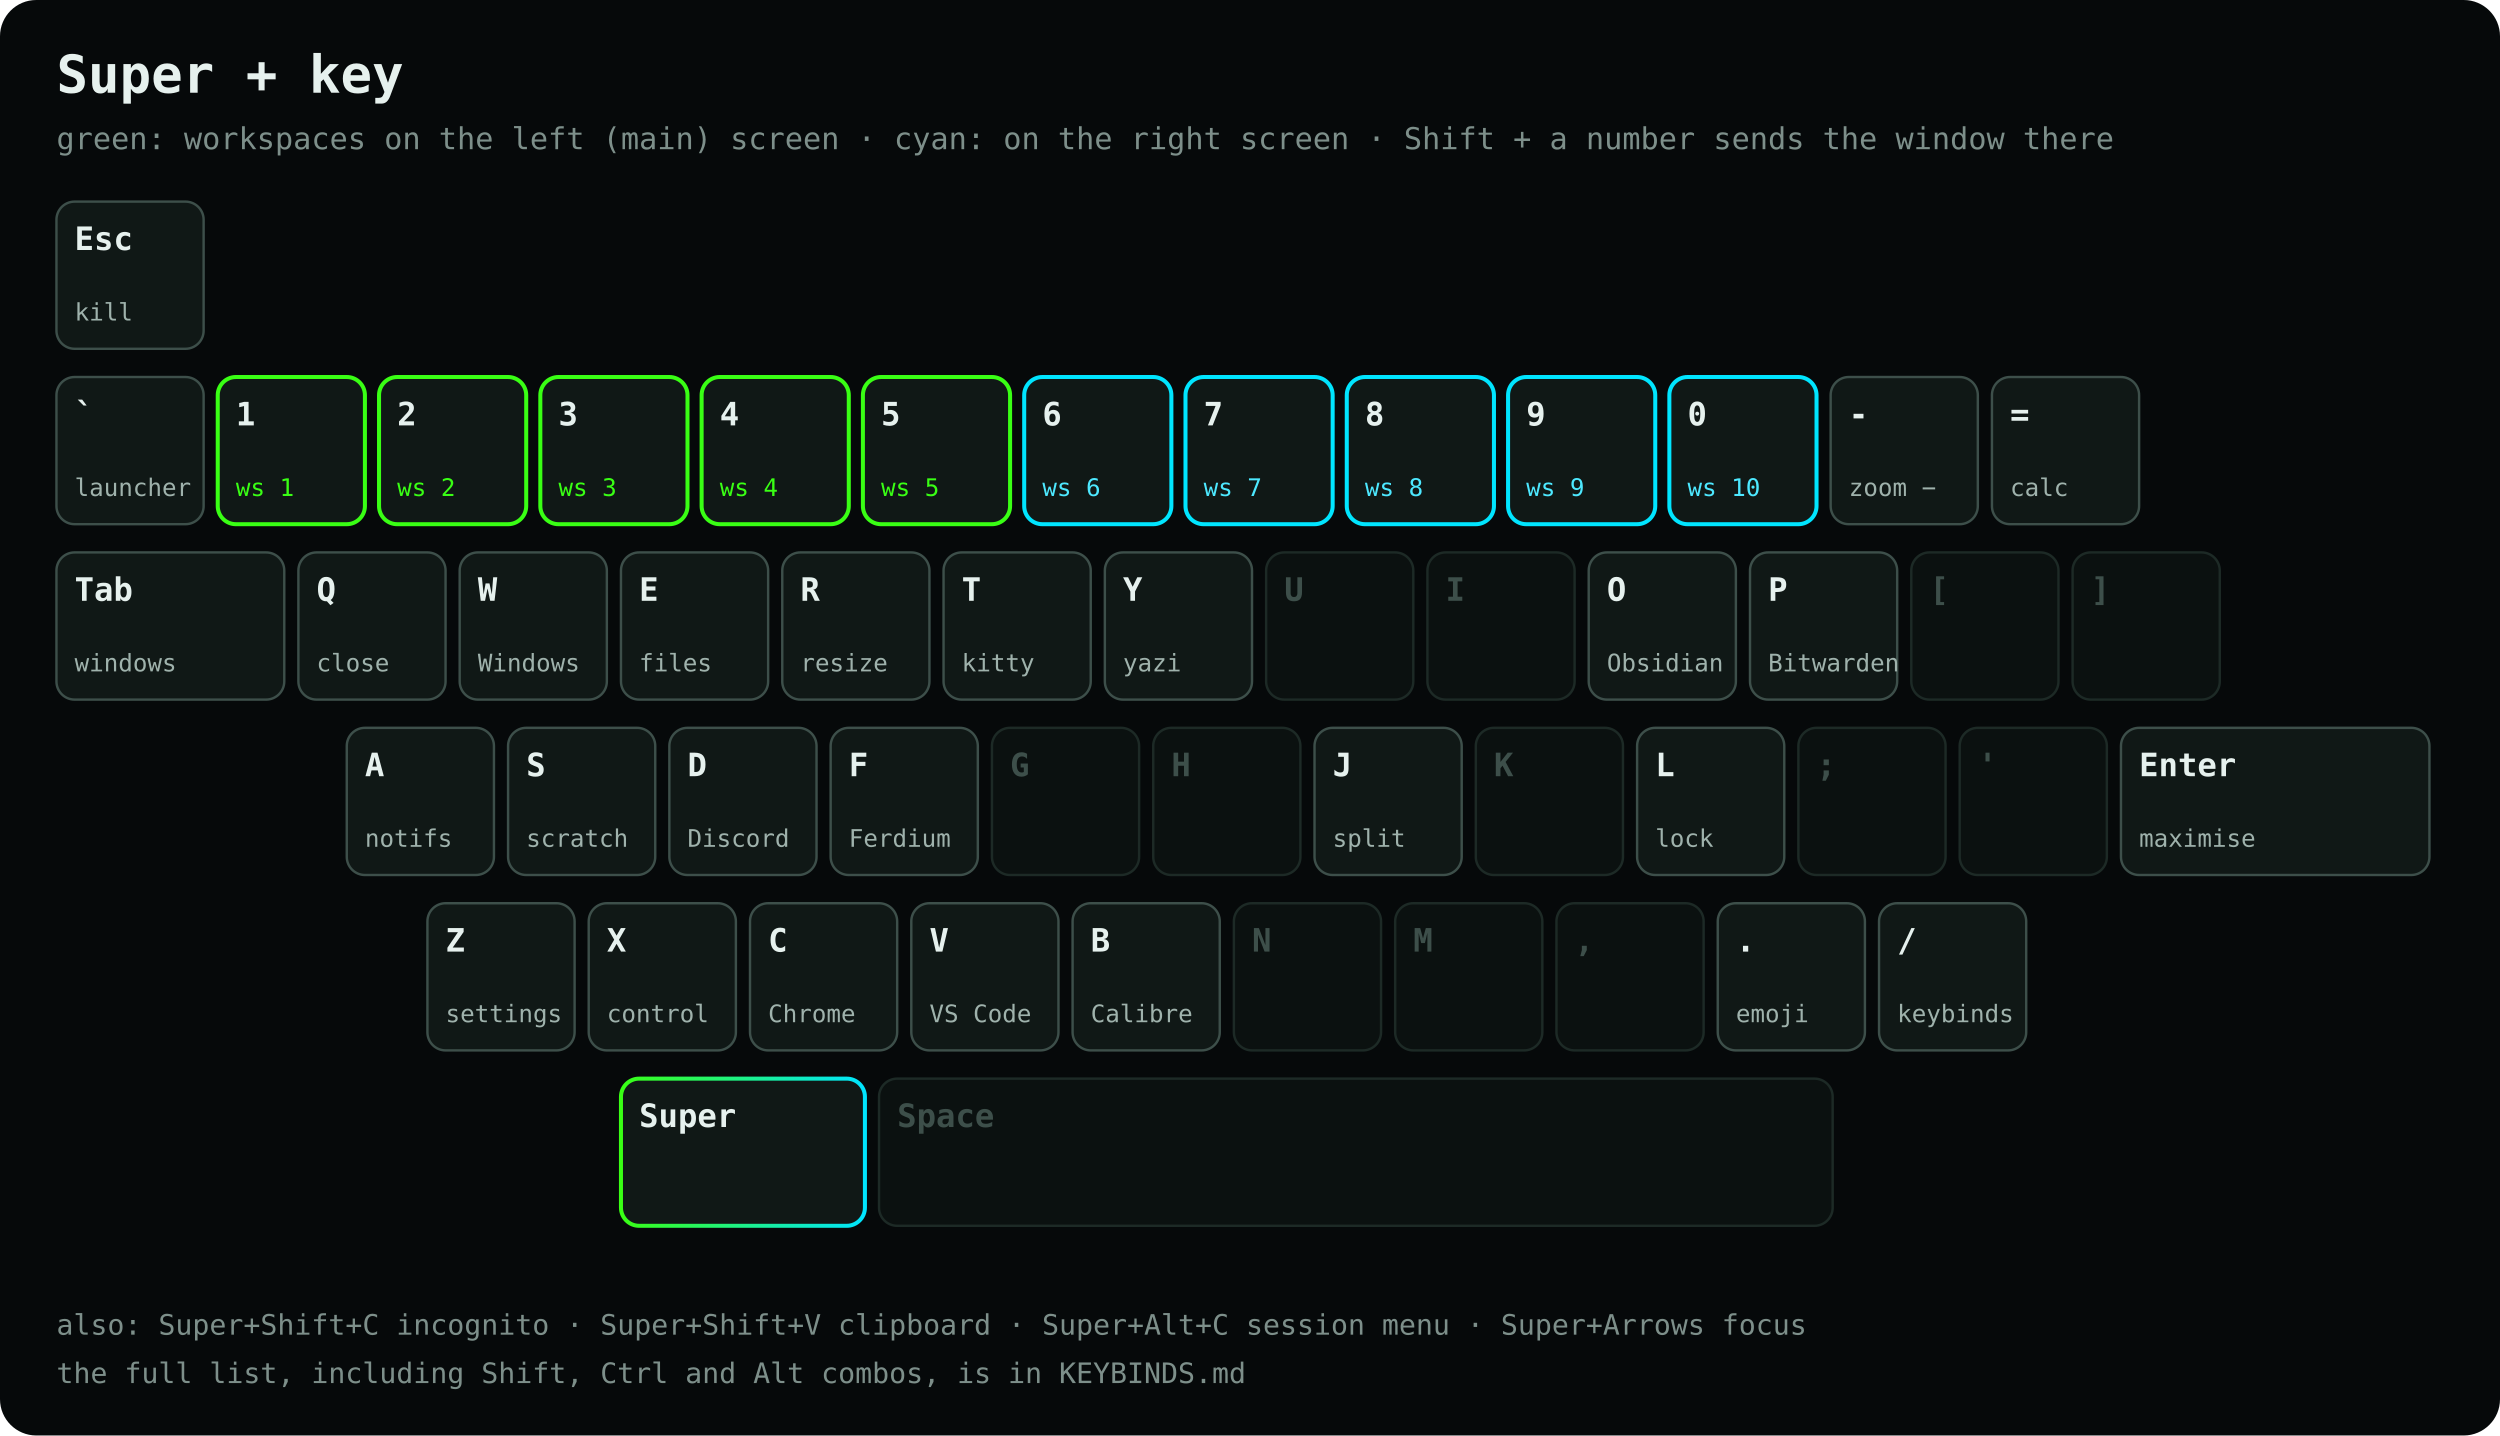
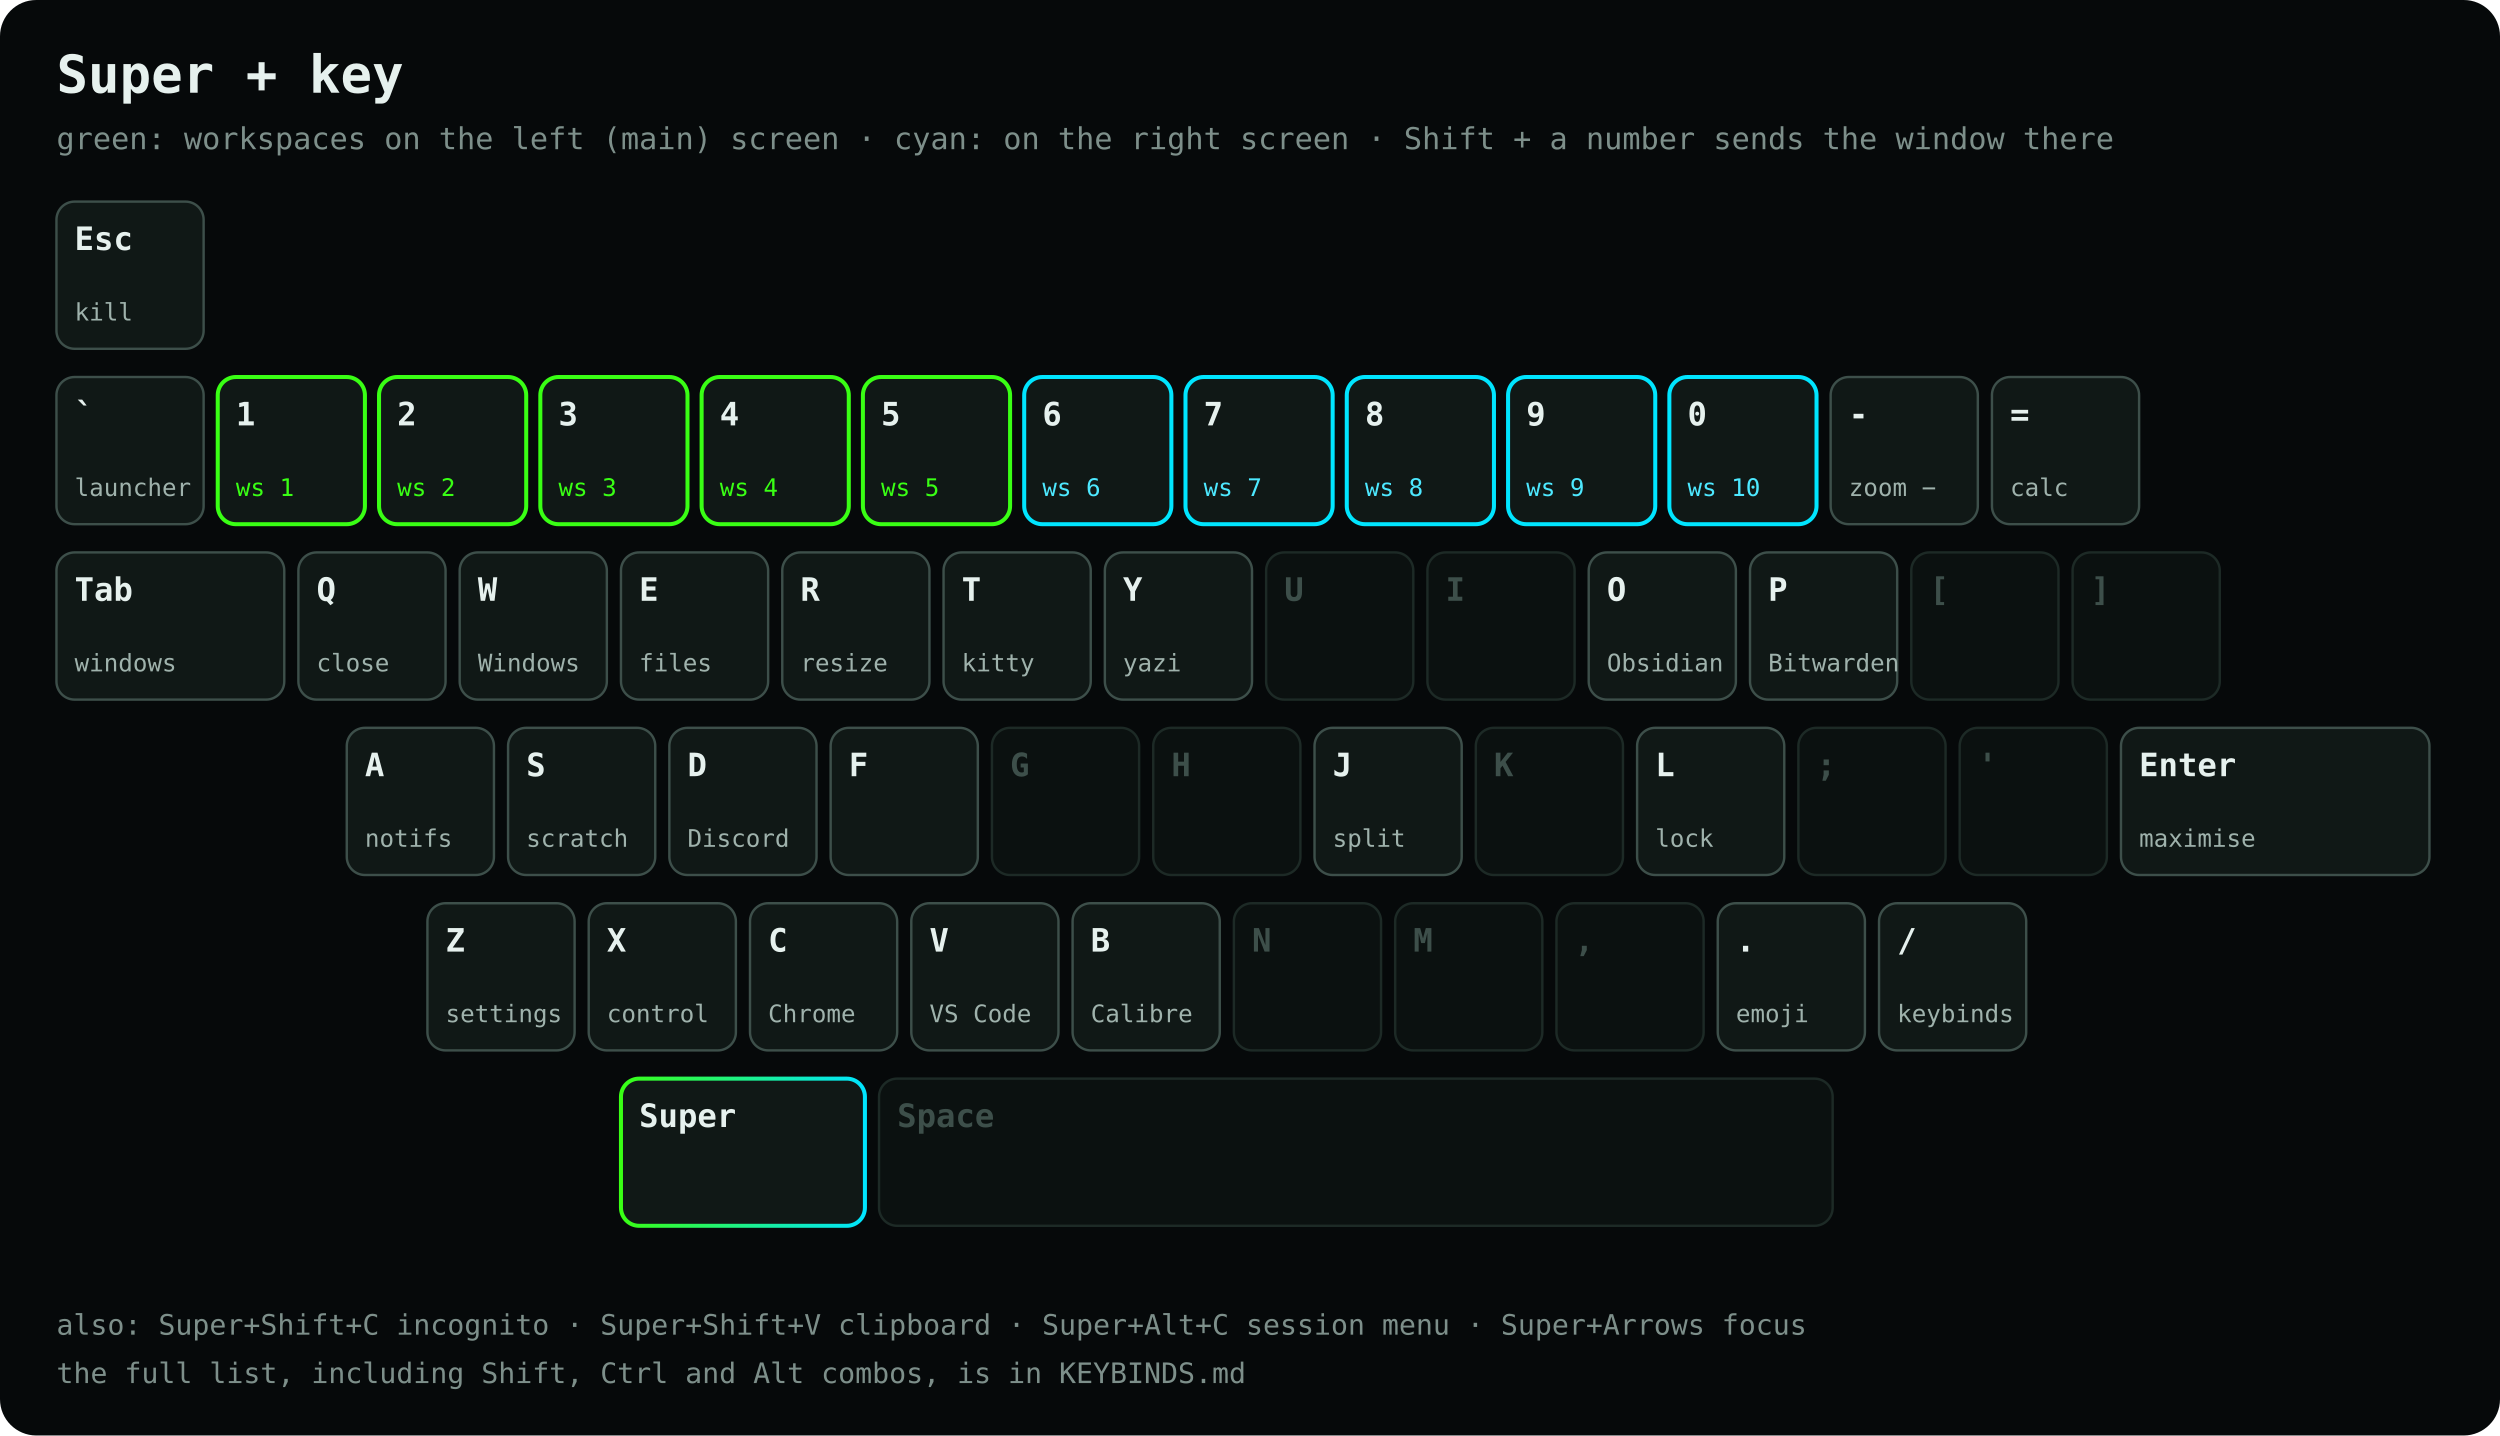
<svg xmlns="http://www.w3.org/2000/svg" viewBox="0 0 1240 712" font-family="CaskaydiaCove Nerd Font Mono, JetBrains Mono, monospace">
  <defs>
    <linearGradient id="g" x1="0" x2="1">
      <stop offset="0" stop-color="#39ff14" />
      <stop offset="1" stop-color="#00e5ff" />
    </linearGradient>
  </defs>
  <rect width="1240" height="712" rx="18" fill="#06090a" />
  <text x="28" y="46" fill="#e6f1ee" font-size="26" font-weight="700">Super + key</text>
  <text x="28" y="74" fill="#7d8f8a" font-size="15">green: workspaces on the left (main) screen · cyan: on the right screen · Shift + a number sends the window there</text>
  <rect x="28" y="100" width="73" height="73" rx="9" fill="#101816" stroke="#3d4f4a" stroke-width="1.2" />
  <text x="37" y="124" fill="#e6f1ee" font-size="16" font-weight="700">Esc</text>
  <text x="37" y="159" fill="#9fb2ac" font-size="12">kill</text>
  <rect x="28" y="187" width="73" height="73" rx="9" fill="#101816" stroke="#3d4f4a" stroke-width="1.2" />
  <text x="37" y="211" fill="#e6f1ee" font-size="16" font-weight="700">`</text>
  <text x="37" y="246" fill="#9fb2ac" font-size="12">launcher</text>
  <rect x="108" y="187" width="73" height="73" rx="9" fill="#101816" stroke="#39ff14" stroke-width="2" />
  <text x="117" y="211" fill="#e6f1ee" font-size="16" font-weight="700">1</text>
  <text x="117" y="246" fill="#39ff14" font-size="12">ws 1</text>
  <rect x="188" y="187" width="73" height="73" rx="9" fill="#101816" stroke="#39ff14" stroke-width="2" />
  <text x="197" y="211" fill="#e6f1ee" font-size="16" font-weight="700">2</text>
  <text x="197" y="246" fill="#39ff14" font-size="12">ws 2</text>
  <rect x="268" y="187" width="73" height="73" rx="9" fill="#101816" stroke="#39ff14" stroke-width="2" />
  <text x="277" y="211" fill="#e6f1ee" font-size="16" font-weight="700">3</text>
  <text x="277" y="246" fill="#39ff14" font-size="12">ws 3</text>
  <rect x="348" y="187" width="73" height="73" rx="9" fill="#101816" stroke="#39ff14" stroke-width="2" />
  <text x="357" y="211" fill="#e6f1ee" font-size="16" font-weight="700">4</text>
  <text x="357" y="246" fill="#39ff14" font-size="12">ws 4</text>
  <rect x="428" y="187" width="73" height="73" rx="9" fill="#101816" stroke="#39ff14" stroke-width="2" />
  <text x="437" y="211" fill="#e6f1ee" font-size="16" font-weight="700">5</text>
  <text x="437" y="246" fill="#39ff14" font-size="12">ws 5</text>
  <rect x="508" y="187" width="73" height="73" rx="9" fill="#101816" stroke="#00e5ff" stroke-width="2" />
  <text x="517" y="211" fill="#e6f1ee" font-size="16" font-weight="700">6</text>
  <text x="517" y="246" fill="#4de8ff" font-size="12">ws 6</text>
  <rect x="588" y="187" width="73" height="73" rx="9" fill="#101816" stroke="#00e5ff" stroke-width="2" />
  <text x="597" y="211" fill="#e6f1ee" font-size="16" font-weight="700">7</text>
  <text x="597" y="246" fill="#4de8ff" font-size="12">ws 7</text>
  <rect x="668" y="187" width="73" height="73" rx="9" fill="#101816" stroke="#00e5ff" stroke-width="2" />
  <text x="677" y="211" fill="#e6f1ee" font-size="16" font-weight="700">8</text>
  <text x="677" y="246" fill="#4de8ff" font-size="12">ws 8</text>
  <rect x="748" y="187" width="73" height="73" rx="9" fill="#101816" stroke="#00e5ff" stroke-width="2" />
  <text x="757" y="211" fill="#e6f1ee" font-size="16" font-weight="700">9</text>
  <text x="757" y="246" fill="#4de8ff" font-size="12">ws 9</text>
  <rect x="828" y="187" width="73" height="73" rx="9" fill="#101816" stroke="#00e5ff" stroke-width="2" />
  <text x="837" y="211" fill="#e6f1ee" font-size="16" font-weight="700">0</text>
  <text x="837" y="246" fill="#4de8ff" font-size="12">ws 10</text>
  <rect x="908" y="187" width="73" height="73" rx="9" fill="#101816" stroke="#3d4f4a" stroke-width="1.2" />
  <text x="917" y="211" fill="#e6f1ee" font-size="16" font-weight="700">-</text>
  <text x="917" y="246" fill="#9fb2ac" font-size="12">zoom −</text>
  <rect x="988" y="187" width="73" height="73" rx="9" fill="#101816" stroke="#3d4f4a" stroke-width="1.2" />
  <text x="997" y="211" fill="#e6f1ee" font-size="16" font-weight="700">=</text>
  <text x="997" y="246" fill="#9fb2ac" font-size="12">calc</text>
  <rect x="28" y="274" width="113" height="73" rx="9" fill="#101816" stroke="#3d4f4a" stroke-width="1.2" />
  <text x="37" y="298" fill="#e6f1ee" font-size="16" font-weight="700">Tab</text>
  <text x="37" y="333" fill="#9fb2ac" font-size="12">windows</text>
  <rect x="148" y="274" width="73" height="73" rx="9" fill="#101816" stroke="#3d4f4a" stroke-width="1.2" />
  <text x="157" y="298" fill="#e6f1ee" font-size="16" font-weight="700">Q</text>
  <text x="157" y="333" fill="#9fb2ac" font-size="12">close</text>
  <rect x="228" y="274" width="73" height="73" rx="9" fill="#101816" stroke="#3d4f4a" stroke-width="1.2" />
  <text x="237" y="298" fill="#e6f1ee" font-size="16" font-weight="700">W</text>
  <text x="237" y="333" fill="#9fb2ac" font-size="12">Windows</text>
  <rect x="308" y="274" width="73" height="73" rx="9" fill="#101816" stroke="#3d4f4a" stroke-width="1.2" />
  <text x="317" y="298" fill="#e6f1ee" font-size="16" font-weight="700">E</text>
  <text x="317" y="333" fill="#9fb2ac" font-size="12">files</text>
  <rect x="388" y="274" width="73" height="73" rx="9" fill="#101816" stroke="#3d4f4a" stroke-width="1.2" />
  <text x="397" y="298" fill="#e6f1ee" font-size="16" font-weight="700">R</text>
  <text x="397" y="333" fill="#9fb2ac" font-size="12">resize</text>
  <rect x="468" y="274" width="73" height="73" rx="9" fill="#101816" stroke="#3d4f4a" stroke-width="1.2" />
  <text x="477" y="298" fill="#e6f1ee" font-size="16" font-weight="700">T</text>
  <text x="477" y="333" fill="#9fb2ac" font-size="12">kitty</text>
  <rect x="548" y="274" width="73" height="73" rx="9" fill="#101816" stroke="#3d4f4a" stroke-width="1.2" />
  <text x="557" y="298" fill="#e6f1ee" font-size="16" font-weight="700">Y</text>
  <text x="557" y="333" fill="#9fb2ac" font-size="12">yazi</text>
  <rect x="628" y="274" width="73" height="73" rx="9" fill="#0b1110" stroke="#1d2a26" stroke-width="1.2" />
  <text x="637" y="298" fill="#3d4f4a" font-size="16" font-weight="700">U</text>
  <rect x="708" y="274" width="73" height="73" rx="9" fill="#0b1110" stroke="#1d2a26" stroke-width="1.2" />
  <text x="717" y="298" fill="#3d4f4a" font-size="16" font-weight="700">I</text>
  <rect x="788" y="274" width="73" height="73" rx="9" fill="#101816" stroke="#3d4f4a" stroke-width="1.2" />
  <text x="797" y="298" fill="#e6f1ee" font-size="16" font-weight="700">O</text>
  <text x="797" y="333" fill="#9fb2ac" font-size="12">Obsidian</text>
  <rect x="868" y="274" width="73" height="73" rx="9" fill="#101816" stroke="#3d4f4a" stroke-width="1.2" />
  <text x="877" y="298" fill="#e6f1ee" font-size="16" font-weight="700">P</text>
  <text x="877" y="333" fill="#9fb2ac" font-size="12">Bitwarden</text>
  <rect x="948" y="274" width="73" height="73" rx="9" fill="#0b1110" stroke="#1d2a26" stroke-width="1.2" />
  <text x="957" y="298" fill="#3d4f4a" font-size="16" font-weight="700">[</text>
  <rect x="1028" y="274" width="73" height="73" rx="9" fill="#0b1110" stroke="#1d2a26" stroke-width="1.2" />
  <text x="1037" y="298" fill="#3d4f4a" font-size="16" font-weight="700">]</text>
  <rect x="172" y="361" width="73" height="73" rx="9" fill="#101816" stroke="#3d4f4a" stroke-width="1.2" />
  <text x="181" y="385" fill="#e6f1ee" font-size="16" font-weight="700">A</text>
  <text x="181" y="420" fill="#9fb2ac" font-size="12">notifs</text>
  <rect x="252" y="361" width="73" height="73" rx="9" fill="#101816" stroke="#3d4f4a" stroke-width="1.2" />
  <text x="261" y="385" fill="#e6f1ee" font-size="16" font-weight="700">S</text>
  <text x="261" y="420" fill="#9fb2ac" font-size="12">scratch</text>
  <rect x="332" y="361" width="73" height="73" rx="9" fill="#101816" stroke="#3d4f4a" stroke-width="1.2" />
  <text x="341" y="385" fill="#e6f1ee" font-size="16" font-weight="700">D</text>
  <text x="341" y="420" fill="#9fb2ac" font-size="12">Discord</text>
  <rect x="412" y="361" width="73" height="73" rx="9" fill="#101816" stroke="#3d4f4a" stroke-width="1.2" />
  <text x="421" y="385" fill="#e6f1ee" font-size="16" font-weight="700">F</text>
-   <text x="421" y="420" fill="#9fb2ac" font-size="12">Ferdium</text>
  <rect x="492" y="361" width="73" height="73" rx="9" fill="#0b1110" stroke="#1d2a26" stroke-width="1.2" />
  <text x="501" y="385" fill="#3d4f4a" font-size="16" font-weight="700">G</text>
  <rect x="572" y="361" width="73" height="73" rx="9" fill="#0b1110" stroke="#1d2a26" stroke-width="1.2" />
  <text x="581" y="385" fill="#3d4f4a" font-size="16" font-weight="700">H</text>
  <rect x="652" y="361" width="73" height="73" rx="9" fill="#101816" stroke="#3d4f4a" stroke-width="1.2" />
  <text x="661" y="385" fill="#e6f1ee" font-size="16" font-weight="700">J</text>
  <text x="661" y="420" fill="#9fb2ac" font-size="12">split</text>
  <rect x="732" y="361" width="73" height="73" rx="9" fill="#0b1110" stroke="#1d2a26" stroke-width="1.2" />
  <text x="741" y="385" fill="#3d4f4a" font-size="16" font-weight="700">K</text>
  <rect x="812" y="361" width="73" height="73" rx="9" fill="#101816" stroke="#3d4f4a" stroke-width="1.2" />
  <text x="821" y="385" fill="#e6f1ee" font-size="16" font-weight="700">L</text>
  <text x="821" y="420" fill="#9fb2ac" font-size="12">lock</text>
  <rect x="892" y="361" width="73" height="73" rx="9" fill="#0b1110" stroke="#1d2a26" stroke-width="1.2" />
  <text x="901" y="385" fill="#3d4f4a" font-size="16" font-weight="700">;</text>
  <rect x="972" y="361" width="73" height="73" rx="9" fill="#0b1110" stroke="#1d2a26" stroke-width="1.2" />
  <text x="981" y="385" fill="#3d4f4a" font-size="16" font-weight="700">'</text>
  <rect x="1052" y="361" width="153" height="73" rx="9" fill="#101816" stroke="#3d4f4a" stroke-width="1.2" />
  <text x="1061" y="385" fill="#e6f1ee" font-size="16" font-weight="700">Enter</text>
  <text x="1061" y="420" fill="#9fb2ac" font-size="12">maximise</text>
  <rect x="212" y="448" width="73" height="73" rx="9" fill="#101816" stroke="#3d4f4a" stroke-width="1.2" />
  <text x="221" y="472" fill="#e6f1ee" font-size="16" font-weight="700">Z</text>
  <text x="221" y="507" fill="#9fb2ac" font-size="12">settings</text>
  <rect x="292" y="448" width="73" height="73" rx="9" fill="#101816" stroke="#3d4f4a" stroke-width="1.2" />
  <text x="301" y="472" fill="#e6f1ee" font-size="16" font-weight="700">X</text>
  <text x="301" y="507" fill="#9fb2ac" font-size="12">control</text>
  <rect x="372" y="448" width="73" height="73" rx="9" fill="#101816" stroke="#3d4f4a" stroke-width="1.2" />
  <text x="381" y="472" fill="#e6f1ee" font-size="16" font-weight="700">C</text>
  <text x="381" y="507" fill="#9fb2ac" font-size="12">Chrome</text>
  <rect x="452" y="448" width="73" height="73" rx="9" fill="#101816" stroke="#3d4f4a" stroke-width="1.2" />
  <text x="461" y="472" fill="#e6f1ee" font-size="16" font-weight="700">V</text>
  <text x="461" y="507" fill="#9fb2ac" font-size="12">VS Code</text>
  <rect x="532" y="448" width="73" height="73" rx="9" fill="#101816" stroke="#3d4f4a" stroke-width="1.2" />
  <text x="541" y="472" fill="#e6f1ee" font-size="16" font-weight="700">B</text>
  <text x="541" y="507" fill="#9fb2ac" font-size="12">Calibre</text>
  <rect x="612" y="448" width="73" height="73" rx="9" fill="#0b1110" stroke="#1d2a26" stroke-width="1.2" />
  <text x="621" y="472" fill="#3d4f4a" font-size="16" font-weight="700">N</text>
  <rect x="692" y="448" width="73" height="73" rx="9" fill="#0b1110" stroke="#1d2a26" stroke-width="1.2" />
  <text x="701" y="472" fill="#3d4f4a" font-size="16" font-weight="700">M</text>
  <rect x="772" y="448" width="73" height="73" rx="9" fill="#0b1110" stroke="#1d2a26" stroke-width="1.2" />
  <text x="781" y="472" fill="#3d4f4a" font-size="16" font-weight="700">,</text>
  <rect x="852" y="448" width="73" height="73" rx="9" fill="#101816" stroke="#3d4f4a" stroke-width="1.2" />
  <text x="861" y="472" fill="#e6f1ee" font-size="16" font-weight="700">.</text>
  <text x="861" y="507" fill="#9fb2ac" font-size="12">emoji</text>
  <rect x="932" y="448" width="73" height="73" rx="9" fill="#101816" stroke="#3d4f4a" stroke-width="1.2" />
  <text x="941" y="472" fill="#e6f1ee" font-size="16" font-weight="700">/</text>
  <text x="941" y="507" fill="#9fb2ac" font-size="12">keybinds</text>
  <rect x="308" y="535" width="121" height="73" rx="9" fill="#101816" stroke="url(#g)" stroke-width="2" />
  <text x="317" y="559" fill="#e6f1ee" font-size="16" font-weight="700">Super</text>
  <rect x="436" y="535" width="473" height="73" rx="9" fill="#0b1110" stroke="#1d2a26" stroke-width="1.2" />
  <text x="445" y="559" fill="#3d4f4a" font-size="16" font-weight="700">Space</text>
  <text x="28" y="662" fill="#7d8f8a" font-size="14">also: Super+Shift+C incognito · Super+Shift+V clipboard · Super+Alt+C session menu · Super+Arrows focus</text>
  <text x="28" y="686" fill="#7d8f8a" font-size="14">the full list, including Shift, Ctrl and Alt combos, is in KEYBINDS.md</text>
</svg>
